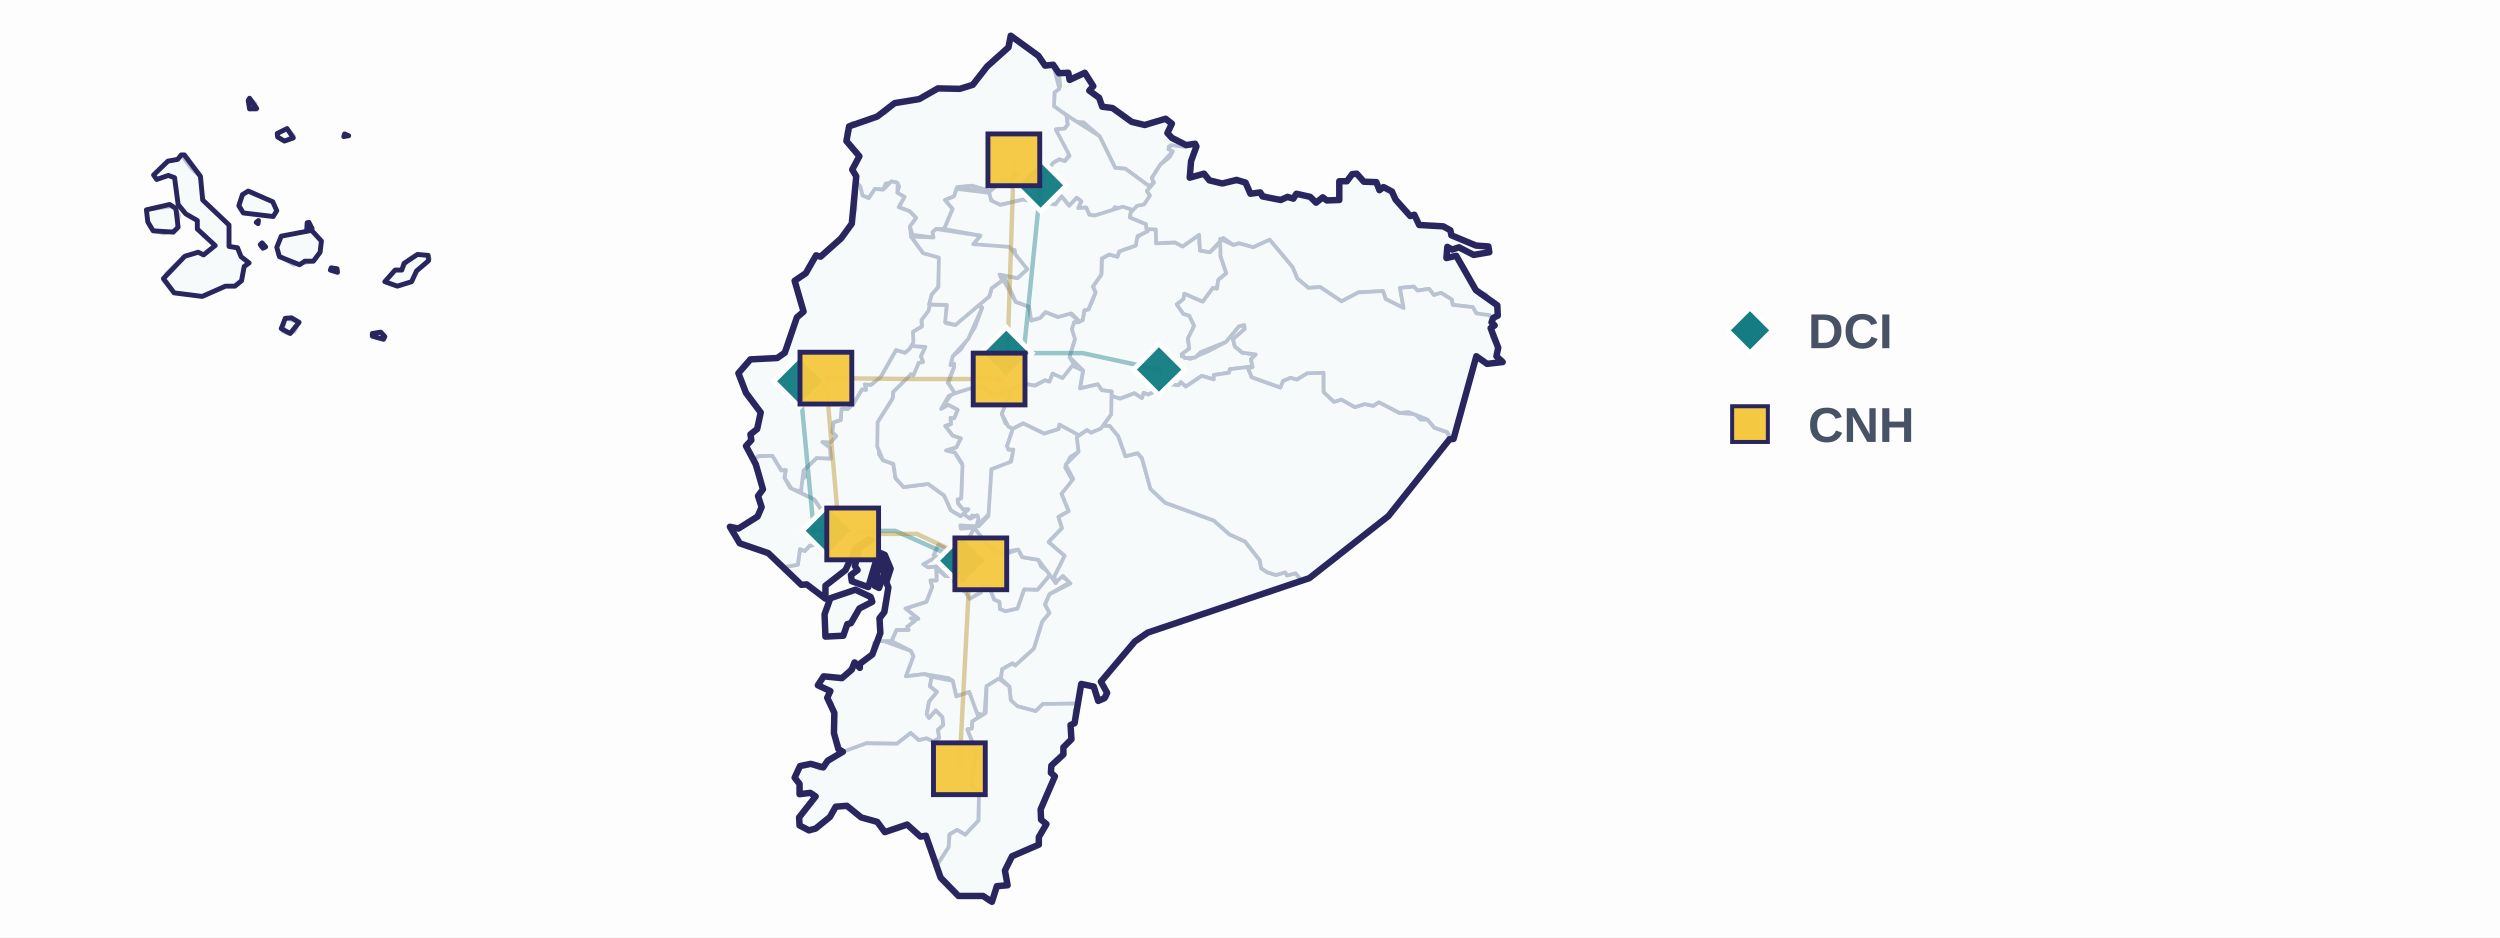
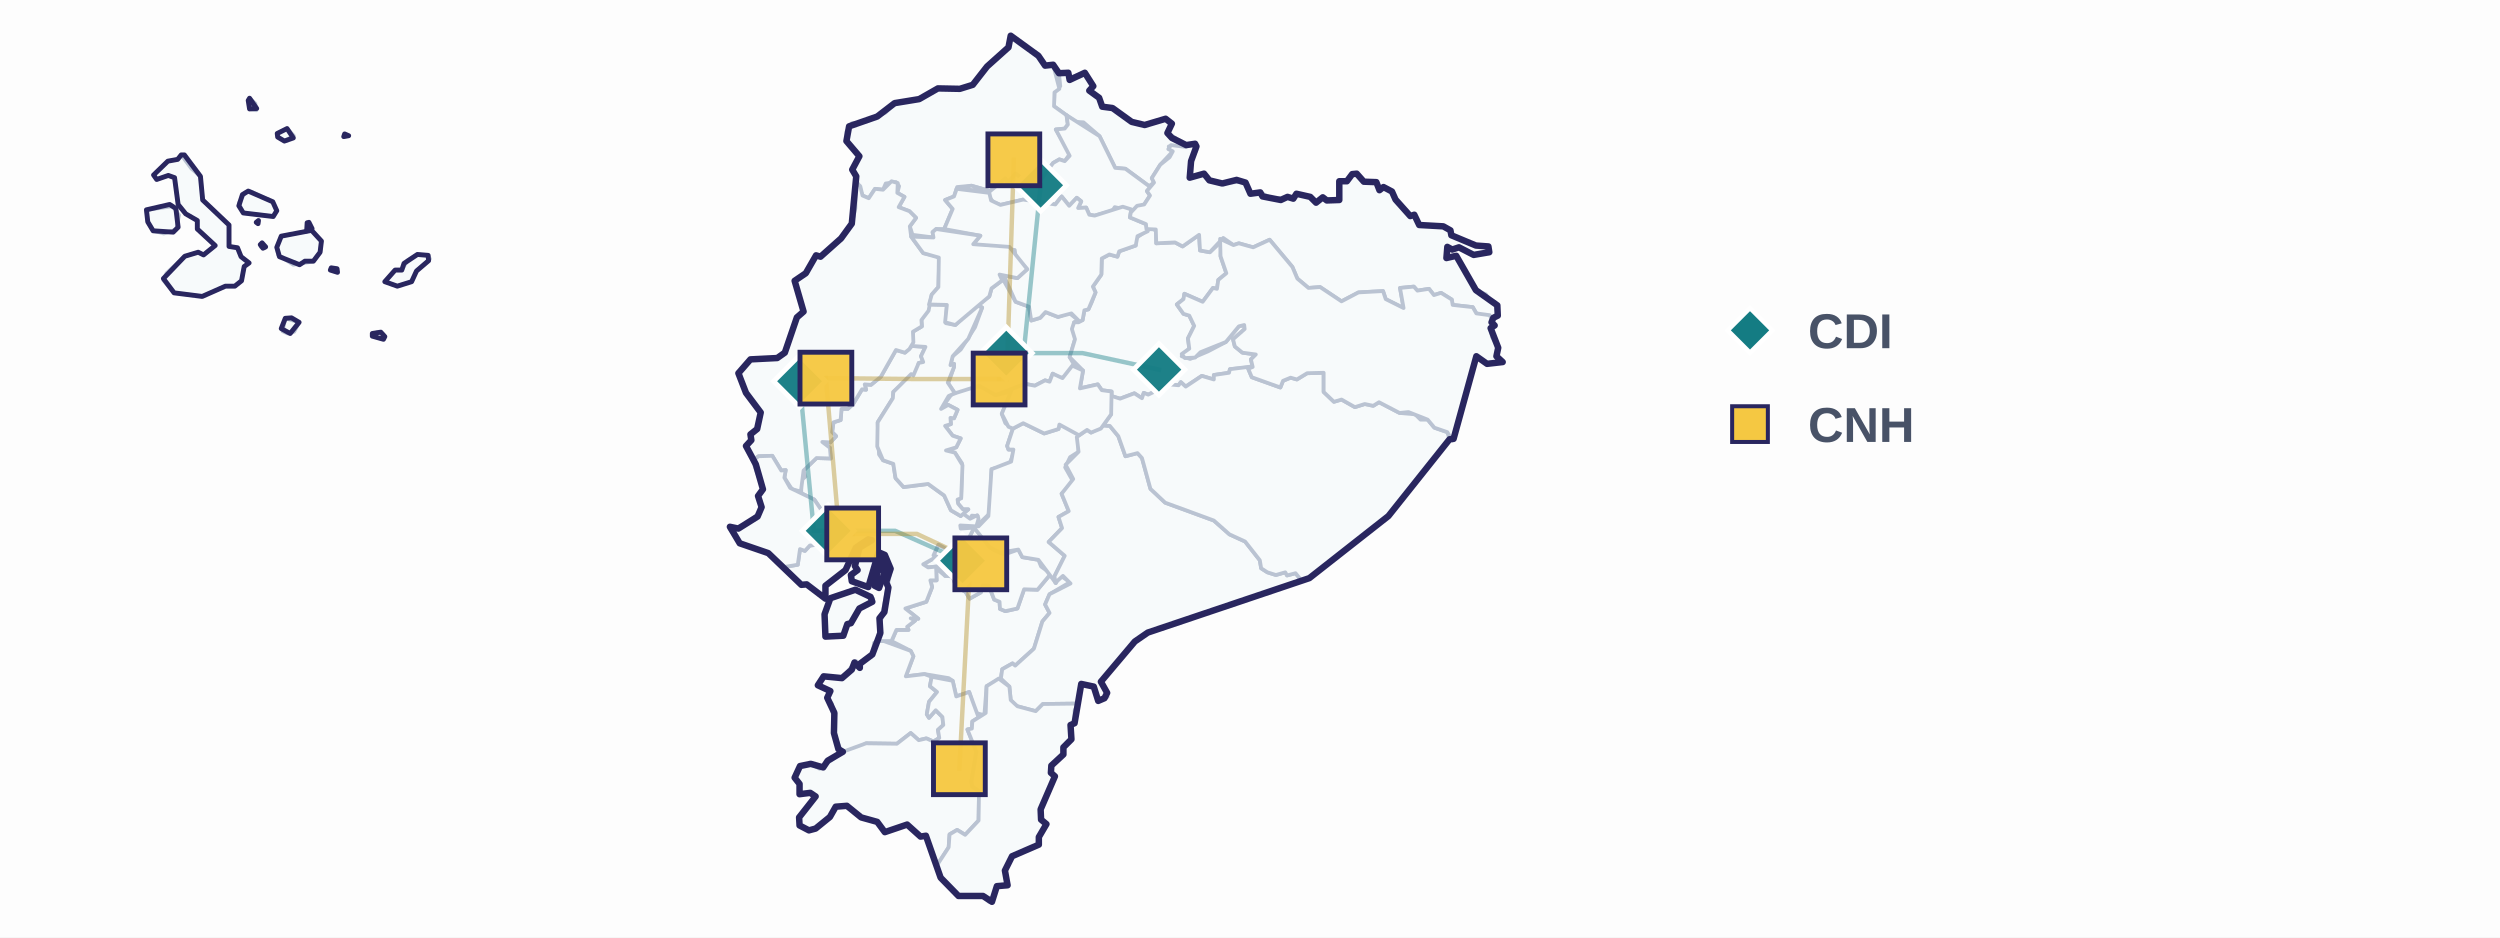
<svg xmlns="http://www.w3.org/2000/svg" viewBox="0 0 560 210" role="img">
  <rect width="560" height="210" fill="#ffffff" fill-opacity=".84" />
  <path d="M209.7,127.3 L211.7,129.0 L213.4,129.1 L214.1,131.3 L216.3,132.6 L217.2,134.1 L219.7,132.7 L220.1,131.2 L221.5,131.2 L222.7,134.3 L223.9,134.8 L224.0,136.4 L225.2,136.9 L227.9,136.3 L229.4,132.0 L232.4,132.1 L235.4,128.5 L236.5,130.6 L237.5,128.9 L239.7,130.4 L235.1,133.1 L234.1,135.4 L235.1,137.3 L233.5,139.2 L231.6,145.3 L227.4,149.1 L226.8,148.6 L224.5,149.9 L224.2,152.0 L221.0,153.7 L220.5,160.2 L218.5,159.7 L217.1,155.0 L214.2,156.0 L213.4,152.5 L212.5,151.9 L207.1,151.0 L202.9,151.5 L204.6,147.0 L204.0,145.8 L199.7,143.6 L200.8,141.1 L203.5,141.1 L203.2,140.4 L205.0,139.0 L204.0,138.5 L205.7,138.6 L202.8,136.3 L207.5,134.8 L208.8,131.5 L208.4,130.0 L209.8,130.0 L209.7,127.3 Z" fill="#f7fafb" stroke="#bac3d2" stroke-width=".85" stroke-linejoin="round" />
  <path d="M226.6,87.7 L224.4,92.7 L225.2,94.8 L226.9,96.0 L225.6,99.9 L225.9,100.7 L227.0,100.7 L226.9,101.8 L226.1,104.1 L222.1,105.1 L221.7,115.0 L218.7,117.9 L219.0,115.6 L217.7,115.5 L217.3,116.2 L216.0,115.6 L215.6,115.1 L216.9,114.1 L215.7,114.1 L214.6,112.8 L214.5,111.9 L215.3,111.6 L215.5,103.8 L213.9,101.4 L211.9,100.9 L214.2,100.2 L215.2,98.2 L213.4,97.6 L211.7,95.4 L213.0,95.0 L212.9,93.6 L213.7,93.7 L214.5,91.8 L212.4,90.7 L210.8,91.6 L213.3,88.1 L218.1,86.6 L219.9,86.6 L223.0,88.5 L226.6,87.7 Z" fill="#f7fafb" stroke="#bac3d2" stroke-width=".85" stroke-linejoin="round" />
  <path d="M229.0,124.8 L232.6,125.4 L233.2,126.9 L235.4,128.5 L232.4,132.1 L229.4,132.0 L227.9,136.3 L225.2,136.9 L224.0,136.4 L223.9,134.8 L222.7,134.3 L221.5,131.2 L220.1,131.2 L219.7,132.7 L217.2,134.1 L216.3,132.6 L214.1,131.3 L213.4,129.1 L211.7,129.0 L210.8,126.8 L207.9,127.1 L206.8,126.4 L209.8,124.7 L209.1,124.4 L210.2,122.0 L213.6,123.8 L216.1,122.4 L218.2,118.2 L222.4,123.1 L225.0,124.2 L228.1,123.1 L229.0,124.8 Z" fill="#f7fafb" stroke="#bac3d2" stroke-width=".85" stroke-linejoin="round" />
  <path d="M266.2,32.7 L261.8,32.8 L262.7,33.9 L259.9,36.9 L258.0,39.9 L258.5,40.9 L257.4,41.7 L252.1,37.8 L249.8,37.6 L246.3,30.5 L242.7,27.4 L240.9,27.3 L236.1,23.8 L236.2,20.7 L237.5,19.3 L237.2,16.4 L239.3,16.3 L240.0,17.9 L239.9,17.3 L243.0,16.3 L244.9,19.3 L244.0,20.3 L246.2,21.9 L246.9,23.9 L249.2,24.2 L253.5,27.3 L256.4,28.0 L261.1,26.6 L262.5,27.7 L261.5,29.8 L266.2,32.7 Z" fill="#f7fafb" stroke="#bac3d2" stroke-width=".85" stroke-linejoin="round" />
  <path d="M240.6,72.9 L240.8,76.0 L239.6,80.0 L240.6,81.7 L238.6,84.4 L237.4,84.7 L235.8,83.7 L235.1,85.5 L234.1,85.2 L231.8,86.4 L229.7,86.0 L223.0,88.5 L219.3,86.4 L213.9,88.1 L212.4,85.9 L213.7,82.2 L213.7,81.5 L212.9,81.8 L213.4,79.8 L215.2,78.3 L218.4,73.3 L220.0,68.9 L219.1,68.2 L221.6,66.4 L222.1,64.6 L224.5,62.8 L224.3,61.9 L227.5,67.6 L230.5,68.7 L231.0,71.8 L233.0,71.2 L234.2,69.9 L237.0,71.0 L239.5,70.1 L241.6,71.8 L240.6,72.9 Z" fill="#f7fafb" stroke="#bac3d2" stroke-width=".85" stroke-linejoin="round" />
  <path d="M241.6,96.8 L241.6,101.2 L239.7,102.4 L238.6,104.7 L240.4,107.9 L237.8,110.6 L239.4,114.5 L237.1,115.8 L237.9,118.3 L234.9,121.4 L238.5,124.5 L236.2,129.1 L236.5,130.6 L232.6,125.4 L229.0,124.8 L228.1,123.1 L224.0,123.8 L221.7,122.6 L218.2,118.2 L215.2,118.4 L215.1,117.7 L219.2,117.9 L221.4,115.6 L222.1,105.1 L226.5,103.4 L227.0,100.7 L225.9,100.7 L225.6,99.9 L226.9,96.0 L229.2,94.8 L233.9,97.1 L237.1,96.1 L237.3,95.1 L241.6,96.8 Z" fill="#f7fafb" stroke="#bac3d2" stroke-width=".85" stroke-linejoin="round" />
  <path d="M196.9,143.2 L204.0,145.8 L204.6,147.0 L202.9,151.5 L207.1,151.0 L208.7,151.6 L208.3,153.7 L209.9,155.0 L208.1,157.2 L207.6,160.0 L208.1,160.8 L209.6,159.1 L211.1,160.6 L211.3,162.4 L210.1,163.5 L210.4,165.3 L209.1,166.1 L207.5,165.4 L205.8,165.8 L204.0,164.2 L200.9,166.6 L194.0,166.5 L191.7,167.9 L188.5,168.4 L186.8,164.2 L186.4,157.7 L185.3,156.3 L186.0,154.8 L183.2,153.5 L184.5,151.5 L188.6,151.9 L191.8,148.1 L192.6,149.6 L192.6,148.7 L195.4,146.6 L195.8,144.0 L196.9,143.2 Z" fill="#f7fafb" stroke="#bac3d2" stroke-width=".85" stroke-linejoin="round" />
  <path d="M235.9,14.5 L237.3,19.9 L236.2,20.7 L236.1,23.8 L238.9,25.8 L239.2,27.9 L238.5,28.8 L236.5,29.0 L239.7,34.4 L238.5,36.1 L237.3,35.7 L235.9,36.5 L233.0,40.5 L228.9,40.0 L227.5,38.9 L225.7,41.0 L225.2,40.0 L221.8,42.8 L217.6,41.6 L214.4,41.9 L213.7,44.0 L211.7,44.8 L213.4,46.8 L211.5,51.3 L209.7,51.3 L208.9,52.0 L209.1,53.2 L204.4,52.6 L203.8,50.7 L205.2,48.8 L203.7,47.3 L201.3,46.4 L202.6,44.1 L201.0,43.2 L201.4,41.7 L200.7,40.8 L198.4,41.1 L197.8,42.5 L196.0,42.3 L194.6,44.4 L193.2,43.8 L190.9,38.0 L192.5,35.0 L189.6,31.6 L189.6,29.5 L190.8,27.6 L194.2,27.2 L198.4,25.2 L200.4,23.1 L205.9,22.2 L210.1,19.8 L215.0,19.9 L217.9,19.0 L221.1,14.9 L225.9,10.6 L226.4,8.0 L232.6,12.5 L234.1,14.7 L235.9,14.5 Z" fill="#f7fafb" stroke="#bac3d2" stroke-width=".85" stroke-linejoin="round" />
  <path d="M192.2,132.1 L195.6,134.1 L195.4,134.8 L192.5,136.3 L190.6,139.6 L189.8,139.8 L188.9,142.4 L184.9,142.6 L184.7,137.6 L186.0,134.0 L192.2,132.1 Z" fill="#f7fafb" stroke="#bac3d2" stroke-width=".85" stroke-linejoin="round" />
  <path d="M196.9,131.7 L195.9,131.2 L197.0,126.0 L198.1,128.4 L196.9,131.7 Z" fill="#f7fafb" stroke="#bac3d2" stroke-width=".85" stroke-linejoin="round" />
  <path d="M198.5,127.6 L197.3,125.4 L197.5,124.2 L199.1,127.4 L198.5,127.6 Z" fill="#f7fafb" stroke="#bac3d2" stroke-width=".85" stroke-linejoin="round" />
  <path d="M205.3,83.3 L200.1,87.8 L200.0,89.2 L196.6,94.6 L196.9,101.8 L197.8,103.1 L200.1,103.9 L200.6,107.1 L202.4,109.1 L207.9,108.4 L211.5,111.0 L213.0,114.3 L215.2,115.6 L215.5,114.9 L217.3,116.2 L218.9,115.4 L219.2,116.2 L218.7,117.9 L215.1,117.7 L215.2,118.4 L218.2,118.2 L216.1,122.4 L213.6,123.8 L210.2,122.0 L209.1,124.4 L209.8,124.7 L206.8,126.4 L207.9,127.1 L210.8,126.8 L211.2,127.7 L209.7,127.3 L209.8,130.0 L208.4,130.0 L208.8,131.5 L207.5,134.8 L202.8,136.3 L205.7,138.6 L204.0,138.5 L205.0,139.0 L203.2,140.4 L203.5,141.1 L200.8,141.1 L199.7,143.6 L196.5,143.6 L199.5,127.8 L198.2,124.3 L196.8,123.7 L194.5,131.5 L192.9,131.3 L190.5,129.5 L192.1,127.7 L191.5,126.8 L192.5,122.7 L195.3,121.0 L192.2,122.1 L189.4,127.7 L184.9,131.2 L184.9,134.1 L180.7,130.9 L179.5,131.0 L175.7,127.0 L178.7,126.5 L179.2,123.0 L180.3,123.4 L181.4,122.2 L184.1,121.9 L184.1,120.0 L186.6,118.1 L182.4,111.9 L179.5,110.5 L179.4,107.6 L180.4,106.8 L180.0,105.4 L182.9,102.6 L186.1,102.7 L185.9,100.3 L184.2,99.0 L186.0,99.1 L187.3,97.7 L186.4,96.8 L186.7,94.6 L188.3,94.1 L188.5,91.6 L189.9,91.6 L191.1,90.5 L193.1,87.2 L194.0,87.3 L193.7,86.1 L195.1,86.2 L197.3,84.4 L200.7,78.4 L202.7,79.0 L204.3,77.5 L207.3,77.7 L206.3,79.8 L206.8,81.1 L205.8,81.3 L205.3,83.3 Z" fill="#f7fafb" stroke="#bac3d2" stroke-width=".85" stroke-linejoin="round" />
  <path d="M238.9,25.8 L246.3,30.5 L249.8,37.6 L252.1,37.8 L257.4,41.7 L258.1,41.4 L256.9,42.8 L257.6,43.8 L256.3,45.8 L253.7,47.3 L249.7,46.4 L249.2,47.2 L245.2,48.3 L244.0,48.1 L243.3,46.5 L241.5,46.6 L242.2,45.1 L241.2,44.3 L239.5,46.1 L237.8,44.0 L236.4,45.8 L229.2,44.7 L224.1,45.9 L222.5,45.3 L220.6,42.8 L214.3,42.3 L217.6,41.6 L221.8,42.8 L225.2,40.0 L225.7,41.0 L227.5,38.9 L228.9,40.0 L233.0,40.5 L235.9,36.5 L237.3,35.7 L238.5,36.1 L239.6,34.9 L236.5,29.0 L238.5,28.8 L239.2,27.9 L238.9,25.8 Z" fill="#f7fafb" stroke="#bac3d2" stroke-width=".85" stroke-linejoin="round" />
  <path d="M219.2,160.7 L217.8,161.6 L217.7,163.2 L216.7,163.4 L218.7,168.4 L217.6,175.1 L217.8,176.2 L219.3,177.2 L219.2,183.8 L216.2,187.0 L214.4,185.9 L212.7,186.9 L212.5,189.8 L209.7,194.1 L207.4,187.2 L206.2,187.4 L203.2,184.7 L198.2,186.4 L196.5,184.1 L192.9,183.1 L189.7,180.5 L187.2,180.7 L185.9,183.0 L182.7,185.6 L181.2,186.0 L179.1,184.9 L179.0,183.1 L182.7,178.4 L181.5,177.6 L179.1,177.9 L179.1,175.6 L178.0,174.2 L179.2,171.6 L181.6,171.1 L183.6,172.2 L188.8,168.4 L194.0,166.5 L200.9,166.6 L204.0,164.2 L205.8,165.8 L207.5,165.4 L209.1,166.1 L210.4,165.3 L210.1,163.5 L211.3,162.4 L211.1,160.6 L209.6,159.1 L208.1,160.8 L207.6,160.0 L208.1,157.2 L209.9,155.0 L208.3,153.7 L208.7,151.6 L213.4,152.5 L214.2,156.0 L217.1,155.0 L219.2,160.7 Z" fill="#f7fafb" stroke="#bac3d2" stroke-width=".85" stroke-linejoin="round" />
  <path d="M211.9,72.4 L214.0,72.8 L218.6,68.3 L220.0,68.9 L216.9,75.9 L213.4,79.8 L212.9,81.8 L213.7,81.5 L213.7,82.2 L212.3,85.7 L213.9,88.1 L212.5,88.7 L210.8,91.6 L212.4,90.7 L214.5,91.8 L213.7,93.7 L212.9,93.6 L213.0,95.0 L211.7,95.4 L213.4,97.6 L215.2,98.2 L214.2,100.2 L211.9,100.9 L213.9,101.4 L215.6,104.2 L215.3,111.6 L214.5,111.9 L214.6,112.8 L215.7,114.1 L216.9,114.1 L215.2,115.6 L213.0,114.3 L211.5,111.0 L207.9,108.4 L202.4,109.1 L200.6,107.1 L200.1,103.9 L197.8,103.1 L196.5,100.0 L196.6,94.6 L200.0,89.2 L200.1,87.8 L204.1,83.8 L204.6,84.1 L205.8,81.3 L206.8,81.1 L206.3,79.8 L207.3,77.7 L204.3,77.5 L204.5,74.3 L206.5,73.1 L206.4,71.7 L208.1,68.2 L212.1,68.3 L211.9,72.4 Z" fill="#f7fafb" stroke="#bac3d2" stroke-width=".85" stroke-linejoin="round" />
  <path d="M204.1,53.0 L206.8,56.7 L210.0,57.4 L210.4,58.2 L210.2,64.3 L208.7,66.0 L208.0,69.6 L206.4,71.7 L206.5,73.1 L204.5,74.3 L204.6,76.7 L203.7,78.2 L202.7,79.0 L200.7,78.4 L197.3,84.4 L195.1,86.2 L193.7,86.1 L194.0,87.3 L193.1,87.2 L191.1,90.5 L189.9,91.6 L188.5,91.6 L188.3,94.1 L186.7,94.6 L186.4,96.8 L187.3,97.7 L186.0,99.1 L184.2,99.0 L185.9,100.3 L186.1,102.7 L182.9,102.6 L180.0,105.4 L179.4,110.1 L177.4,109.6 L175.7,107.0 L176.0,105.3 L175.0,105.4 L173.0,102.1 L169.9,102.2 L168.6,103.2 L167.1,99.9 L168.3,98.6 L168.1,97.3 L169.6,96.1 L170.5,92.9 L166.2,86.3 L165.7,83.0 L168.1,80.5 L174.1,80.2 L176.3,78.2 L178.5,71.1 L180.0,69.8 L178.0,62.9 L180.5,61.2 L182.8,57.2 L183.8,57.5 L188.4,53.4 L190.8,50.1 L191.6,46.7 L191.7,40.8 L192.7,41.7 L193.2,43.8 L194.6,44.4 L196.0,42.3 L197.8,42.5 L199.7,40.6 L201.1,41.0 L201.0,43.2 L202.6,44.1 L201.3,46.4 L203.7,47.3 L205.2,48.8 L203.8,50.7 L204.1,53.0 Z" fill="#f7fafb" stroke="#bac3d2" stroke-width=".85" stroke-linejoin="round" />
  <path d="M291.6,130.1 L257.1,141.7 L254.2,143.7 L246.6,152.7 L248.1,156.1 L246.0,157.0 L245.0,153.8 L242.2,153.2 L241.5,157.6 L233.6,157.7 L232.0,159.3 L227.5,158.1 L226.4,156.8 L226.1,153.8 L224.2,152.0 L224.5,149.9 L226.8,148.6 L227.4,149.1 L231.6,145.3 L233.5,139.2 L235.1,137.3 L234.1,135.4 L235.1,133.1 L239.8,130.7 L238.1,129.0 L236.4,130.5 L236.2,129.1 L238.5,124.5 L234.9,121.4 L237.9,118.3 L237.1,115.8 L239.4,114.5 L237.8,110.6 L240.4,107.3 L238.7,104.1 L241.6,101.2 L241.2,97.9 L243.5,96.3 L244.4,96.9 L247.1,95.3 L248.6,95.4 L250.5,97.7 L252.1,102.2 L254.8,101.5 L255.8,102.6 L257.7,109.5 L261.0,112.6 L271.9,116.6 L275.4,119.7 L278.9,121.3 L282.2,125.5 L282.5,127.3 L283.9,128.2 L285.8,128.8 L287.9,128.2 L288.3,128.9 L290.2,128.4 L291.6,130.1 Z" fill="#f7fafb" stroke="#bac3d2" stroke-width=".85" stroke-linejoin="round" />
  <path d="M273.6,54.1 L273.4,57.4 L274.7,61.2 L272.9,62.7 L272.6,64.7 L271.7,64.5 L269.4,67.6 L265.3,65.8 L265.1,67.0 L263.6,68.2 L265.1,70.3 L266.4,70.7 L267.5,73.0 L266.1,75.8 L266.4,78.1 L264.7,79.8 L266.6,80.4 L270.6,78.7 L274.6,76.6 L277.5,73.1 L278.7,72.8 L278.8,73.7 L276.2,76.0 L276.6,77.6 L278.3,79.0 L281.3,79.4 L280.2,80.5 L280.6,82.2 L275.5,82.7 L275.3,83.5 L271.9,84.0 L271.9,85.0 L269.2,84.2 L265.6,86.6 L264.5,85.6 L264.0,86.3 L261.9,86.1 L260.8,87.3 L260.5,86.8 L257.2,88.4 L256.2,88.0 L255.8,89.2 L254.1,88.1 L250.9,89.3 L249.0,88.8 L249.0,87.7 L246.8,87.4 L245.9,86.1 L241.9,87.0 L242.6,83.0 L239.6,80.0 L240.8,76.0 L240.1,73.7 L240.6,72.2 L242.5,71.7 L242.9,69.5 L243.8,69.3 L244.5,67.8 L245.4,65.5 L244.8,64.2 L246.7,61.5 L246.8,57.9 L248.5,57.0 L250.3,57.5 L250.7,56.3 L254.4,55.0 L254.1,53.6 L257.8,51.0 L259.0,51.7 L259.0,54.5 L263.2,54.3 L264.9,55.2 L268.6,52.6 L268.8,56.1 L271.0,56.5 L273.6,54.1 Z" fill="#f7fafb" stroke="#bac3d2" stroke-width=".85" stroke-linejoin="round" />
  <path d="M324.7,98.4 L311.0,115.6 L293.3,129.5 L291.6,130.1 L290.2,128.4 L288.3,128.9 L287.9,128.2 L285.8,128.8 L283.9,128.2 L282.5,127.3 L282.2,125.5 L278.9,121.3 L275.4,119.7 L271.9,116.6 L261.0,112.6 L257.7,109.5 L255.8,102.6 L254.8,101.5 L252.1,102.2 L250.5,97.7 L248.6,95.4 L247.1,95.3 L248.9,92.8 L248.7,88.6 L250.9,89.3 L254.1,88.1 L255.8,89.2 L256.2,88.0 L257.2,88.4 L260.5,86.8 L260.8,87.3 L261.9,86.1 L264.0,86.3 L264.5,85.6 L265.6,86.6 L269.2,84.2 L271.9,85.0 L271.9,84.0 L275.3,83.5 L275.5,82.7 L280.3,82.1 L279.6,82.6 L280.4,84.5 L286.8,86.8 L287.4,85.3 L289.1,84.6 L290.5,85.0 L292.8,83.6 L296.5,83.5 L296.5,87.8 L298.8,90.0 L300.5,89.5 L303.5,91.2 L305.7,90.5 L307.6,90.9 L308.9,90.1 L313.5,92.5 L317.0,92.8 L318.2,94.0 L319.8,94.0 L321.3,95.8 L324.2,96.8 L324.7,98.4 Z" fill="#f7fafb" stroke="#bac3d2" stroke-width=".85" stroke-linejoin="round" />
  <path d="M214.3,42.3 L221.6,43.2 L222.0,44.9 L224.1,45.9 L229.2,44.7 L236.4,45.8 L237.8,44.0 L239.5,46.1 L241.2,44.3 L242.2,45.1 L241.5,46.6 L243.3,46.5 L244.0,48.1 L245.2,48.3 L251.5,46.3 L253.4,46.9 L253.1,48.7 L256.7,50.2 L257.1,51.8 L254.8,52.9 L254.4,55.0 L250.7,56.3 L250.3,57.5 L248.5,57.0 L246.8,57.9 L246.7,61.5 L244.8,64.2 L245.4,65.5 L243.8,69.3 L242.9,69.5 L242.5,71.7 L241.6,72.2 L240.6,72.2 L241.6,71.8 L240.0,70.2 L237.0,71.0 L234.2,69.9 L233.0,71.2 L231.0,71.8 L230.5,68.7 L227.5,67.6 L225.1,62.3 L223.9,61.5 L227.9,62.3 L230.1,60.3 L227.5,57.6 L227.3,56.0 L218.0,54.7 L219.6,52.8 L211.5,51.3 L213.4,46.8 L211.7,44.8 L213.7,44.0 L214.3,42.3 Z" fill="#f7fafb" stroke="#bac3d2" stroke-width=".85" stroke-linejoin="round" />
  <path d="M240.2,81.9 L242.6,83.0 L241.9,87.0 L245.9,86.1 L246.8,87.4 L249.0,87.7 L248.9,92.8 L246.6,96.0 L244.4,96.9 L243.5,96.3 L241.7,97.5 L237.3,95.1 L237.1,96.1 L233.9,97.1 L229.2,94.8 L226.9,96.0 L225.9,95.6 L224.4,92.7 L226.7,87.1 L229.7,86.0 L231.8,86.4 L234.1,85.2 L235.1,85.5 L235.8,83.7 L238.0,84.7 L240.2,81.9 Z" fill="#f7fafb" stroke="#bac3d2" stroke-width=".85" stroke-linejoin="round" />
  <path d="M223.7,152.0 L226.1,153.8 L226.4,156.8 L227.9,158.2 L232.0,159.3 L233.6,157.7 L241.5,157.6 L240.7,159.2 L240.7,162.0 L239.8,162.4 L240.0,165.6 L238.2,167.4 L238.2,169.0 L235.5,171.5 L235.4,173.1 L236.3,173.9 L233.1,181.3 L233.2,183.6 L234.4,184.6 L232.7,187.5 L232.7,189.2 L226.7,191.8 L225.1,195.0 L225.7,198.3 L223.3,198.5 L222.2,202.0 L221.5,202.0 L220.2,200.7 L214.7,200.7 L210.7,196.6 L209.7,194.1 L212.5,189.8 L212.7,186.9 L214.4,185.9 L216.2,187.0 L219.2,183.8 L219.3,177.2 L217.8,176.2 L217.6,175.1 L218.7,168.4 L216.7,163.4 L217.7,163.2 L217.8,161.6 L220.8,159.7 L221.0,153.7 L223.7,152.0 Z" fill="#f7fafb" stroke="#bac3d2" stroke-width=".85" stroke-linejoin="round" />
  <path d="M85.9,74.9 L85.9,76.0 L83.4,75.3 L84.5,74.4 L85.9,74.9 Z" fill="#f7fafb" stroke="#bac3d2" stroke-width=".85" stroke-linejoin="round" />
  <path d="M63.9,71.3 L67.0,72.2 L65.9,74.3 L64.4,74.7 L63.3,74.2 L63.9,71.3 Z" fill="#f7fafb" stroke="#bac3d2" stroke-width=".85" stroke-linejoin="round" />
  <path d="M75.2,60.0 L75.6,61.0 L74.0,60.5 L74.2,60.0 L75.2,60.0 Z" fill="#f7fafb" stroke="#bac3d2" stroke-width=".85" stroke-linejoin="round" />
  <path d="M93.5,57.0 L95.9,57.2 L96.3,58.0 L93.3,60.7 L92.2,63.1 L89.0,64.1 L86.2,63.1 L88.5,60.5 L90.0,60.5 L91.3,58.3 L93.5,57.0 Z" fill="#f7fafb" stroke="#bac3d2" stroke-width=".85" stroke-linejoin="round" />
  <path d="M58.7,54.4 L59.3,55.6 L58.4,55.3 L58.7,54.4 Z" fill="#f7fafb" stroke="#bac3d2" stroke-width=".85" stroke-linejoin="round" />
  <path d="M69.8,51.6 L72.0,54.0 L71.7,56.5 L70.0,58.6 L65.7,59.3 L62.3,57.1 L62.0,55.4 L63.0,52.9 L69.8,51.6 Z" fill="#f7fafb" stroke="#bac3d2" stroke-width=".85" stroke-linejoin="round" />
  <path d="M68.8,49.9 L69.9,51.2 L68.7,51.7 L68.8,49.9 Z" fill="#f7fafb" stroke="#bac3d2" stroke-width=".85" stroke-linejoin="round" />
  <path d="M57.9,49.4 L57.8,50.1 L57.4,49.8 L57.9,49.4 Z" fill="#f7fafb" stroke="#bac3d2" stroke-width=".85" stroke-linejoin="round" />
  <path d="M38.7,46.2 L40.1,48.2 L39.5,51.4 L36.7,52.3 L34.3,51.7 L33.1,49.7 L32.8,47.0 L38.7,46.2 Z" fill="#f7fafb" stroke="#bac3d2" stroke-width=".85" stroke-linejoin="round" />
  <path d="M56.2,42.9 L61.1,45.2 L62.0,47.2 L61.2,48.5 L54.5,47.7 L53.5,45.5 L54.9,43.1 L56.2,42.9 Z" fill="#f7fafb" stroke="#bac3d2" stroke-width=".85" stroke-linejoin="round" />
  <path d="M40.6,34.7 L42.9,37.8 L44.9,39.5 L45.4,44.8 L51.3,50.4 L51.3,55.2 L53.2,55.5 L54.0,57.5 L55.8,58.9 L54.7,59.7 L54.1,62.9 L52.6,64.1 L50.5,64.1 L45.3,66.4 L39.0,65.6 L36.6,62.8 L37.3,61.2 L41.4,57.4 L44.4,56.5 L45.6,57.1 L48.2,55.0 L44.2,51.3 L44.2,49.4 L41.6,47.9 L39.9,45.8 L39.1,39.8 L37.7,39.3 L35.1,40.2 L34.4,39.2 L37.6,36.1 L39.8,35.7 L40.6,34.7 Z" fill="#f7fafb" stroke="#bac3d2" stroke-width=".85" stroke-linejoin="round" />
  <path d="M78.1,30.4 L77.0,30.6 L77.2,30.0 L78.1,30.4 Z" fill="#f7fafb" stroke="#bac3d2" stroke-width=".85" stroke-linejoin="round" />
  <path d="M64.3,28.8 L65.8,30.4 L63.7,31.6 L62.2,30.7 L62.1,29.9 L64.3,28.8 Z" fill="#f7fafb" stroke="#bac3d2" stroke-width=".85" stroke-linejoin="round" />
  <path d="M57.2,23.2 L57.4,24.7 L55.9,24.4 L55.9,22.0 L57.2,23.2 Z" fill="#f7fafb" stroke="#bac3d2" stroke-width=".85" stroke-linejoin="round" />
  <path d="M334.3,71.3 L330.7,70.2 L329.9,68.8 L325.4,68.3 L325.2,67.1 L322.8,65.6 L321.2,66.1 L320.1,64.7 L317.5,65.1 L316.7,64.2 L313.6,64.5 L314.4,69.0 L310.4,67.0 L309.8,65.2 L304.3,65.5 L300.5,67.5 L295.7,64.3 L293.1,64.5 L290.6,62.4 L289.5,59.8 L284.4,53.7 L280.7,55.4 L277.5,54.5 L276.3,54.9 L274.0,53.3 L271.0,56.5 L268.8,56.1 L268.6,52.6 L264.9,55.2 L263.2,54.3 L259.0,54.5 L258.9,51.4 L256.8,51.3 L256.7,50.2 L253.1,48.7 L253.3,47.6 L254.7,46.1 L256.3,45.8 L257.6,43.8 L256.9,42.8 L258.5,40.9 L258.0,39.9 L259.9,36.9 L262.0,35.2 L262.7,33.9 L261.7,33.4 L262.3,32.5 L265.5,32.9 L267.7,32.2 L268.0,33.6 L266.8,36.1 L266.5,39.8 L269.7,38.9 L270.9,40.4 L273.8,41.1 L278.6,40.6 L280.1,43.4 L282.3,43.1 L285.2,44.6 L288.4,44.1 L289.3,44.6 L290.4,43.4 L293.5,44.1 L294.8,45.4 L296.3,44.2 L297.2,44.9 L300.0,44.8 L300.0,40.6 L301.7,40.6 L302.9,39.0 L303.9,38.9 L305.5,40.7 L308.3,40.8 L309.0,42.6 L309.9,41.9 L311.8,42.9 L312.6,44.7 L315.9,48.4 L316.8,48.1 L317.9,50.4 L323.3,50.7 L324.9,51.6 L325.1,52.7 L330.6,55.0 L333.4,55.2 L333.6,56.5 L330.1,57.1 L326.8,55.4 L325.3,55.9 L324.2,55.3 L324.0,57.8 L326.2,57.3 L330.6,65.0 L332.8,65.9 L334.2,67.8 L334.8,67.6 L335.5,70.7 L334.3,71.3 Z" fill="#f7fafb" stroke="#bac3d2" stroke-width=".85" stroke-linejoin="round" />
  <path d="M333.7,70.6 L334.8,72.9 L333.9,73.5 L334.2,75.5 L335.6,77.9 L335.2,79.8 L336.6,81.1 L333.1,81.5 L330.7,79.8 L325.3,98.7 L324.2,96.8 L321.3,95.8 L319.8,94.0 L315.5,92.3 L313.5,92.5 L308.9,90.1 L307.6,90.9 L305.7,90.5 L303.5,91.2 L300.5,89.5 L298.8,90.0 L296.5,87.8 L296.5,83.5 L292.8,83.6 L290.5,85.0 L289.1,84.6 L287.4,85.3 L286.8,86.8 L280.4,84.5 L279.6,82.6 L280.6,82.2 L280.2,80.5 L281.3,79.4 L278.3,79.0 L276.6,77.6 L276.2,76.0 L278.8,73.7 L278.7,72.8 L277.5,73.1 L274.6,76.6 L268.9,78.9 L267.7,80.1 L265.4,80.2 L264.7,79.3 L266.4,78.1 L266.1,75.8 L267.5,73.0 L266.4,70.7 L265.1,70.3 L263.6,68.2 L265.1,67.0 L265.3,65.8 L269.4,67.6 L271.7,64.5 L272.6,64.7 L272.9,62.7 L274.7,61.2 L273.4,57.4 L273.3,53.5 L276.3,54.9 L277.5,54.5 L280.7,55.4 L284.4,53.7 L289.5,59.8 L290.6,62.4 L293.1,64.5 L295.7,64.3 L300.5,67.5 L304.3,65.5 L309.8,65.2 L310.4,67.0 L314.4,69.0 L313.6,64.5 L316.7,64.2 L317.5,65.1 L320.1,64.7 L321.2,66.1 L322.8,65.6 L325.2,67.1 L325.4,68.3 L329.9,68.8 L330.7,70.2 L333.7,70.6 Z" fill="#f7fafb" stroke="#bac3d2" stroke-width=".85" stroke-linejoin="round" />
  <path d="M209.7,51.3 L219.6,52.8 L218.0,54.7 L226.1,55.3 L230.1,60.3 L227.9,62.3 L223.9,61.5 L224.5,62.8 L222.1,64.6 L221.6,66.4 L214.0,72.8 L211.7,72.2 L212.1,68.3 L208.1,68.2 L208.7,66.0 L210.2,64.3 L210.3,57.7 L206.8,56.7 L204.1,53.0 L209.1,53.2 L208.9,52.0 L209.7,51.3 Z" fill="#f7fafb" stroke="#bac3d2" stroke-width=".85" stroke-linejoin="round" />
  <path d="M177.0,109.3 L182.4,111.9 L186.6,118.1 L184.1,120.0 L184.1,121.9 L181.4,122.2 L180.3,123.4 L179.2,123.0 L178.7,126.5 L175.7,127.0 L172.1,123.9 L165.7,121.7 L163.4,118.4 L166.9,117.7 L170.2,114.8 L170.5,112.5 L169.8,111.1 L170.9,109.6 L168.6,103.2 L169.9,102.2 L173.0,102.1 L175.0,105.4 L176.0,105.3 L175.7,107.0 L177.0,109.3 Z" fill="#f7fafb" stroke="#bac3d2" stroke-width=".85" stroke-linejoin="round" />
  <path d="M210.7,196.6 L207.4,187.2 L206.2,187.4 L203.2,184.7 L198.2,186.4 L196.5,184.1 L192.9,183.1 L189.7,180.5 L187.2,180.7 L185.9,183.0 L182.7,185.6 L181.2,186.0 L179.1,184.9 L179.0,183.1 L182.7,178.4 L181.5,177.6 L179.1,177.9 L179.1,175.6 L178.0,174.2 L179.2,171.6 L181.6,171.1 L184.4,171.9 L185.4,170.4 L188.8,168.4 L187.8,167.8 L186.8,164.2 L186.9,159.7 L185.3,156.3 L186.0,154.8 L183.2,153.5 L184.5,151.5 L188.6,151.9 L190.8,150.0 L191.4,148.4 L192.6,149.6 L192.6,148.7 L195.4,146.6 L197.2,141.8 L197.0,138.5 L198.1,137.1 L199.0,131.6 L198.5,130.4 L199.5,127.4 L198.2,124.3 L196.8,123.7 L194.5,131.5 L190.8,130.2 L190.6,128.8 L192.1,127.7 L191.5,126.8 L192.5,122.7 L195.3,121.0 L194.5,120.8 L191.7,122.7 L189.4,127.7 L184.9,131.2 L184.9,134.1 L180.7,130.9 L179.5,131.0 L172.1,123.9 L165.7,121.7 L163.5,118.0 L165.4,118.4 L169.7,115.7 L170.6,113.6 L169.8,111.1 L170.9,109.6 L169.3,104.0 L167.1,99.9 L168.3,98.6 L168.1,97.3 L169.6,96.1 L170.4,92.4 L167.1,88.0 L165.4,83.6 L168.1,80.5 L174.1,80.2 L175.8,79.0 L178.5,71.1 L180.0,69.8 L178.0,62.9 L180.5,61.2 L182.8,57.2 L183.8,57.5 L188.4,53.4 L190.8,50.1 L191.8,39.5 L190.9,38.0 L192.5,35.0 L189.6,31.6 L190.2,28.3 L196.5,26.1 L200.4,23.1 L205.9,22.2 L210.1,19.8 L215.0,19.9 L217.9,19.0 L221.1,14.9 L225.9,10.6 L226.4,8.0 L232.6,12.5 L234.1,14.7 L235.9,14.5 L237.2,16.4 L239.3,16.3 L239.6,17.9 L243.0,16.3 L244.9,19.3 L244.0,20.3 L246.2,21.9 L246.9,23.9 L249.2,24.2 L253.5,27.3 L256.4,28.0 L261.1,26.6 L262.5,27.7 L261.5,29.8 L262.5,30.9 L265.7,32.5 L267.7,32.2 L268.0,32.8 L266.8,36.1 L266.5,39.8 L269.7,38.9 L270.9,40.4 L273.8,41.1 L277.0,40.3 L279.0,40.9 L280.1,43.4 L282.3,43.1 L282.8,44.0 L286.9,44.8 L288.4,44.1 L289.7,44.5 L290.4,43.4 L293.5,44.1 L294.8,45.4 L296.3,44.2 L297.2,44.9 L300.0,44.8 L300.0,40.6 L301.7,40.6 L302.9,39.0 L303.9,38.9 L305.5,40.7 L308.3,40.8 L309.0,42.6 L309.9,41.9 L311.8,42.9 L312.6,44.7 L315.9,48.4 L316.8,48.1 L317.9,50.4 L323.3,50.7 L324.9,51.6 L325.1,52.7 L330.6,55.0 L333.4,55.2 L333.6,56.5 L330.1,57.1 L326.8,55.4 L325.3,55.9 L324.2,55.3 L324.0,57.8 L326.2,57.3 L330.6,65.0 L335.4,68.4 L335.5,70.7 L334.5,71.2 L334.1,72.2 L334.8,72.9 L333.9,73.5 L335.6,77.9 L335.2,79.8 L336.6,81.1 L333.1,81.5 L330.7,79.8 L325.6,98.3 L324.7,98.4 L311.0,115.6 L293.3,129.5 L257.1,141.7 L254.2,143.7 L246.6,152.7 L248.0,155.2 L247.4,156.4 L246.0,157.0 L245.0,153.8 L242.2,153.2 L240.7,162.0 L239.8,162.4 L240.0,165.6 L238.2,167.4 L238.2,169.0 L235.5,171.5 L235.4,173.1 L236.3,173.9 L233.1,181.3 L233.2,183.6 L234.4,184.6 L232.7,187.5 L232.7,189.2 L226.7,191.8 L225.1,195.0 L225.7,198.3 L223.3,198.5 L222.2,202.0 L220.2,200.7 L214.7,200.7 L210.7,196.6 Z" fill="none" stroke="#29265f" stroke-width="1.45" stroke-linejoin="round" />
  <path d="M195.0,133.7 L195.4,134.8 L192.5,136.3 L190.6,139.6 L189.8,139.8 L188.9,142.4 L184.9,142.6 L184.7,137.6 L186.0,134.0 L191.6,132.1 L195.0,133.7 Z" fill="none" stroke="#29265f" stroke-width="1.45" stroke-linejoin="round" />
  <path d="M197.0,126.0 L198.1,128.4 L196.9,131.7 L195.9,131.2 L197.0,126.0 Z" fill="none" stroke="#29265f" stroke-width="1.45" stroke-linejoin="round" />
  <path d="M197.5,124.2 L199.1,127.4 L198.7,127.7 L197.3,125.4 L197.5,124.2 Z" fill="none" stroke="#29265f" stroke-width="1.45" stroke-linejoin="round" />
  <path d="M58.9,55.6 L58.3,54.8 L58.7,54.4 L59.5,55.3 L58.9,55.6 Z" fill="none" stroke="#29265f" stroke-width="1.1" stroke-linejoin="round" />
  <path d="M41.3,34.7 L44.9,39.5 L45.4,44.8 L51.3,50.4 L51.3,55.2 L53.2,55.5 L54.0,57.5 L55.8,58.9 L54.7,59.7 L54.1,62.9 L52.6,64.1 L50.5,64.1 L45.3,66.4 L39.0,65.6 L36.6,62.4 L41.4,57.4 L44.4,56.5 L45.6,57.1 L48.2,55.0 L44.2,51.3 L44.2,49.4 L41.6,47.9 L39.9,45.8 L39.1,39.8 L37.7,39.3 L35.1,40.2 L34.4,39.2 L37.6,36.1 L39.8,35.7 L40.6,34.7 L41.3,34.7 Z" fill="none" stroke="#29265f" stroke-width="1.1" stroke-linejoin="round" />
  <path d="M57.9,49.4 L57.8,50.1 L57.4,49.8 L57.9,49.4 Z" fill="none" stroke="#29265f" stroke-width="1.1" stroke-linejoin="round" />
  <path d="M39.4,46.7 L39.9,50.9 L38.8,52.0 L34.3,51.7 L33.1,49.7 L32.8,47.0 L38.0,45.8 L39.4,46.7 Z" fill="none" stroke="#29265f" stroke-width="1.1" stroke-linejoin="round" />
  <path d="M55.6,42.8 L61.1,45.2 L62.0,47.2 L61.2,48.5 L54.5,47.7 L53.5,46.1 L54.3,43.6 L55.6,42.8 Z" fill="none" stroke="#29265f" stroke-width="1.1" stroke-linejoin="round" />
  <path d="M65.7,30.9 L63.7,31.6 L62.2,30.7 L62.1,29.9 L64.3,28.8 L65.7,30.9 Z" fill="none" stroke="#29265f" stroke-width="1.1" stroke-linejoin="round" />
  <path d="M55.9,24.4 L55.6,22.5 L55.9,22.0 L57.5,24.3 L55.9,24.4 Z" fill="none" stroke="#29265f" stroke-width="1.1" stroke-linejoin="round" />
  <path d="M85.9,76.0 L83.4,75.3 L83.4,74.7 L85.3,74.4 L86.2,75.4 L85.9,76.0 Z" fill="none" stroke="#29265f" stroke-width="1.1" stroke-linejoin="round" />
  <path d="M67.0,72.2 L65.0,74.7 L63.0,73.6 L63.9,71.3 L65.3,71.2 L67.0,72.2 Z" fill="none" stroke="#29265f" stroke-width="1.1" stroke-linejoin="round" />
  <path d="M96.0,58.4 L93.3,60.7 L92.2,63.1 L89.0,64.1 L86.2,63.1 L88.5,60.5 L90.0,60.5 L90.5,59.0 L93.5,57.0 L95.9,57.2 L96.0,58.4 Z" fill="none" stroke="#29265f" stroke-width="1.1" stroke-linejoin="round" />
  <path d="M75.6,61.0 L74.0,60.5 L74.2,60.0 L75.5,60.2 L75.6,61.0 Z" fill="none" stroke="#29265f" stroke-width="1.1" stroke-linejoin="round" />
  <path d="M72.0,54.0 L71.7,56.5 L70.2,58.5 L68.3,58.5 L67.1,59.3 L62.6,57.5 L62.0,55.4 L63.0,52.9 L69.8,51.6 L72.0,54.0 Z" fill="none" stroke="#29265f" stroke-width="1.1" stroke-linejoin="round" />
  <path d="M68.7,51.7 L68.8,49.9 L69.2,49.8 L69.9,51.2 L68.7,51.7 Z" fill="none" stroke="#29265f" stroke-width="1.1" stroke-linejoin="round" />
  <path d="M78.1,30.4 L77.0,30.6 L77.2,30.0 L78.1,30.4 Z" fill="none" stroke="#29265f" stroke-width="1.1" stroke-linejoin="round" />
  <path d="M225.4,79.1 L229.3,79.1 L233.1,41.5" fill="none" stroke="#147c83" stroke-opacity=".42" stroke-width="1" stroke-linecap="square" stroke-linejoin="miter" />
  <path d="M225.4,79.1 L242.5,79.1 L259.6,82.8" fill="none" stroke="#147c83" stroke-opacity=".42" stroke-width="1" stroke-linecap="square" stroke-linejoin="miter" />
  <path d="M185.5,118.9 L200.5,118.9 L215.6,125.6" fill="none" stroke="#147c83" stroke-opacity=".42" stroke-width="1" stroke-linecap="square" stroke-linejoin="miter" />
  <path d="M185.5,118.9 L182.3,118.9 L179.1,85.4" fill="none" stroke="#147c83" stroke-opacity=".42" stroke-width="1" stroke-linecap="square" stroke-linejoin="miter" />
  <path d="M191.0,119.6 L205.4,119.6 L219.7,126.3" fill="none" stroke="#b38c21" stroke-opacity=".42" stroke-width="1" stroke-linecap="square" stroke-linejoin="miter" />
  <path d="M191.0,119.6 L188.0,119.6 L185.0,84.7" fill="none" stroke="#b38c21" stroke-opacity=".42" stroke-width="1" stroke-linecap="square" stroke-linejoin="miter" />
  <path d="M223.8,84.9 L204.4,84.9 L185.0,84.7" fill="none" stroke="#b38c21" stroke-opacity=".42" stroke-width="1" stroke-linecap="square" stroke-linejoin="miter" />
  <path d="M223.8,84.9 L225.5,84.9 L227.1,35.8" fill="none" stroke="#b38c21" stroke-opacity=".42" stroke-width="1" stroke-linecap="square" stroke-linejoin="miter" />
  <path d="M219.7,126.3 L217.3,126.3 L214.9,172.2" fill="none" stroke="#b38c21" stroke-opacity=".42" stroke-width="1" stroke-linecap="square" stroke-linejoin="miter" />
  <path d="M225.4,73.3 L231.2,79.1 L225.4,84.9 L219.6,79.1 Z" fill="#147c83" fill-opacity=".96" stroke="#fff" stroke-width="1.1" />
  <path d="M233.1,35.7 L238.9,41.5 L233.1,47.3 L227.3,41.5 Z" fill="#147c83" fill-opacity=".96" stroke="#fff" stroke-width="1.1" />
  <path d="M185.5,113.1 L191.3,118.9 L185.5,124.7 L179.7,118.9 Z" fill="#147c83" fill-opacity=".96" stroke="#fff" stroke-width="1.1" />
  <path d="M215.6,119.8 L221.4,125.6 L215.6,131.4 L209.8,125.6 Z" fill="#147c83" fill-opacity=".96" stroke="#fff" stroke-width="1.1" />
  <path d="M179.1,79.6 L184.9,85.4 L179.1,91.2 L173.3,85.4 Z" fill="#147c83" fill-opacity=".96" stroke="#fff" stroke-width="1.1" />
  <path d="M259.6,77.0 L265.4,82.8 L259.6,88.5 L253.9,82.8 Z" fill="#147c83" fill-opacity=".96" stroke="#fff" stroke-width="1.1" />
  <path d="M185.2,113.8 L196.8,113.8 L196.8,125.4 L185.2,125.4 Z" fill="#f5c842" fill-opacity=".96" stroke="#29265f" stroke-width="1.1" />
  <path d="M218.0,79.1 L229.6,79.1 L229.6,90.7 L218.0,90.7 Z" fill="#f5c842" fill-opacity=".96" stroke="#29265f" stroke-width="1.1" />
  <path d="M213.9,120.5 L225.5,120.5 L225.5,132.1 L213.9,132.1 Z" fill="#f5c842" fill-opacity=".96" stroke="#29265f" stroke-width="1.1" />
  <path d="M179.2,78.9 L190.8,78.9 L190.8,90.5 L179.2,90.5 Z" fill="#f5c842" fill-opacity=".96" stroke="#29265f" stroke-width="1.1" />
  <path d="M221.3,30.0 L232.9,30.0 L232.9,41.6 L221.3,41.6 Z" fill="#f5c842" fill-opacity=".96" stroke="#29265f" stroke-width="1.1" />
  <path d="M209.1,166.4 L220.7,166.4 L220.7,178.0 L209.1,178.0 Z" fill="#f5c842" fill-opacity=".96" stroke="#29265f" stroke-width="1.1" />
  <path d="M392 69 L397 74 L392 79 L387 74 Z" fill="#147c83" stroke="#fff" stroke-width="1" />
-   <text x="405" y="78" fill="#485267" font-family="Arial,sans-serif" font-size="11" font-weight="600">DCI</text>
+   <text x="405" y="78" fill="#485267" font-family="Arial,sans-serif" font-size="11" font-weight="600">CDI</text>
  <path d="M388 91 H396 V99 H388 Z" fill="#f5c842" stroke="#29265f" stroke-width=".9" />
  <text x="405" y="99" fill="#485267" font-family="Arial,sans-serif" font-size="11" font-weight="600">CNH</text>
</svg>
